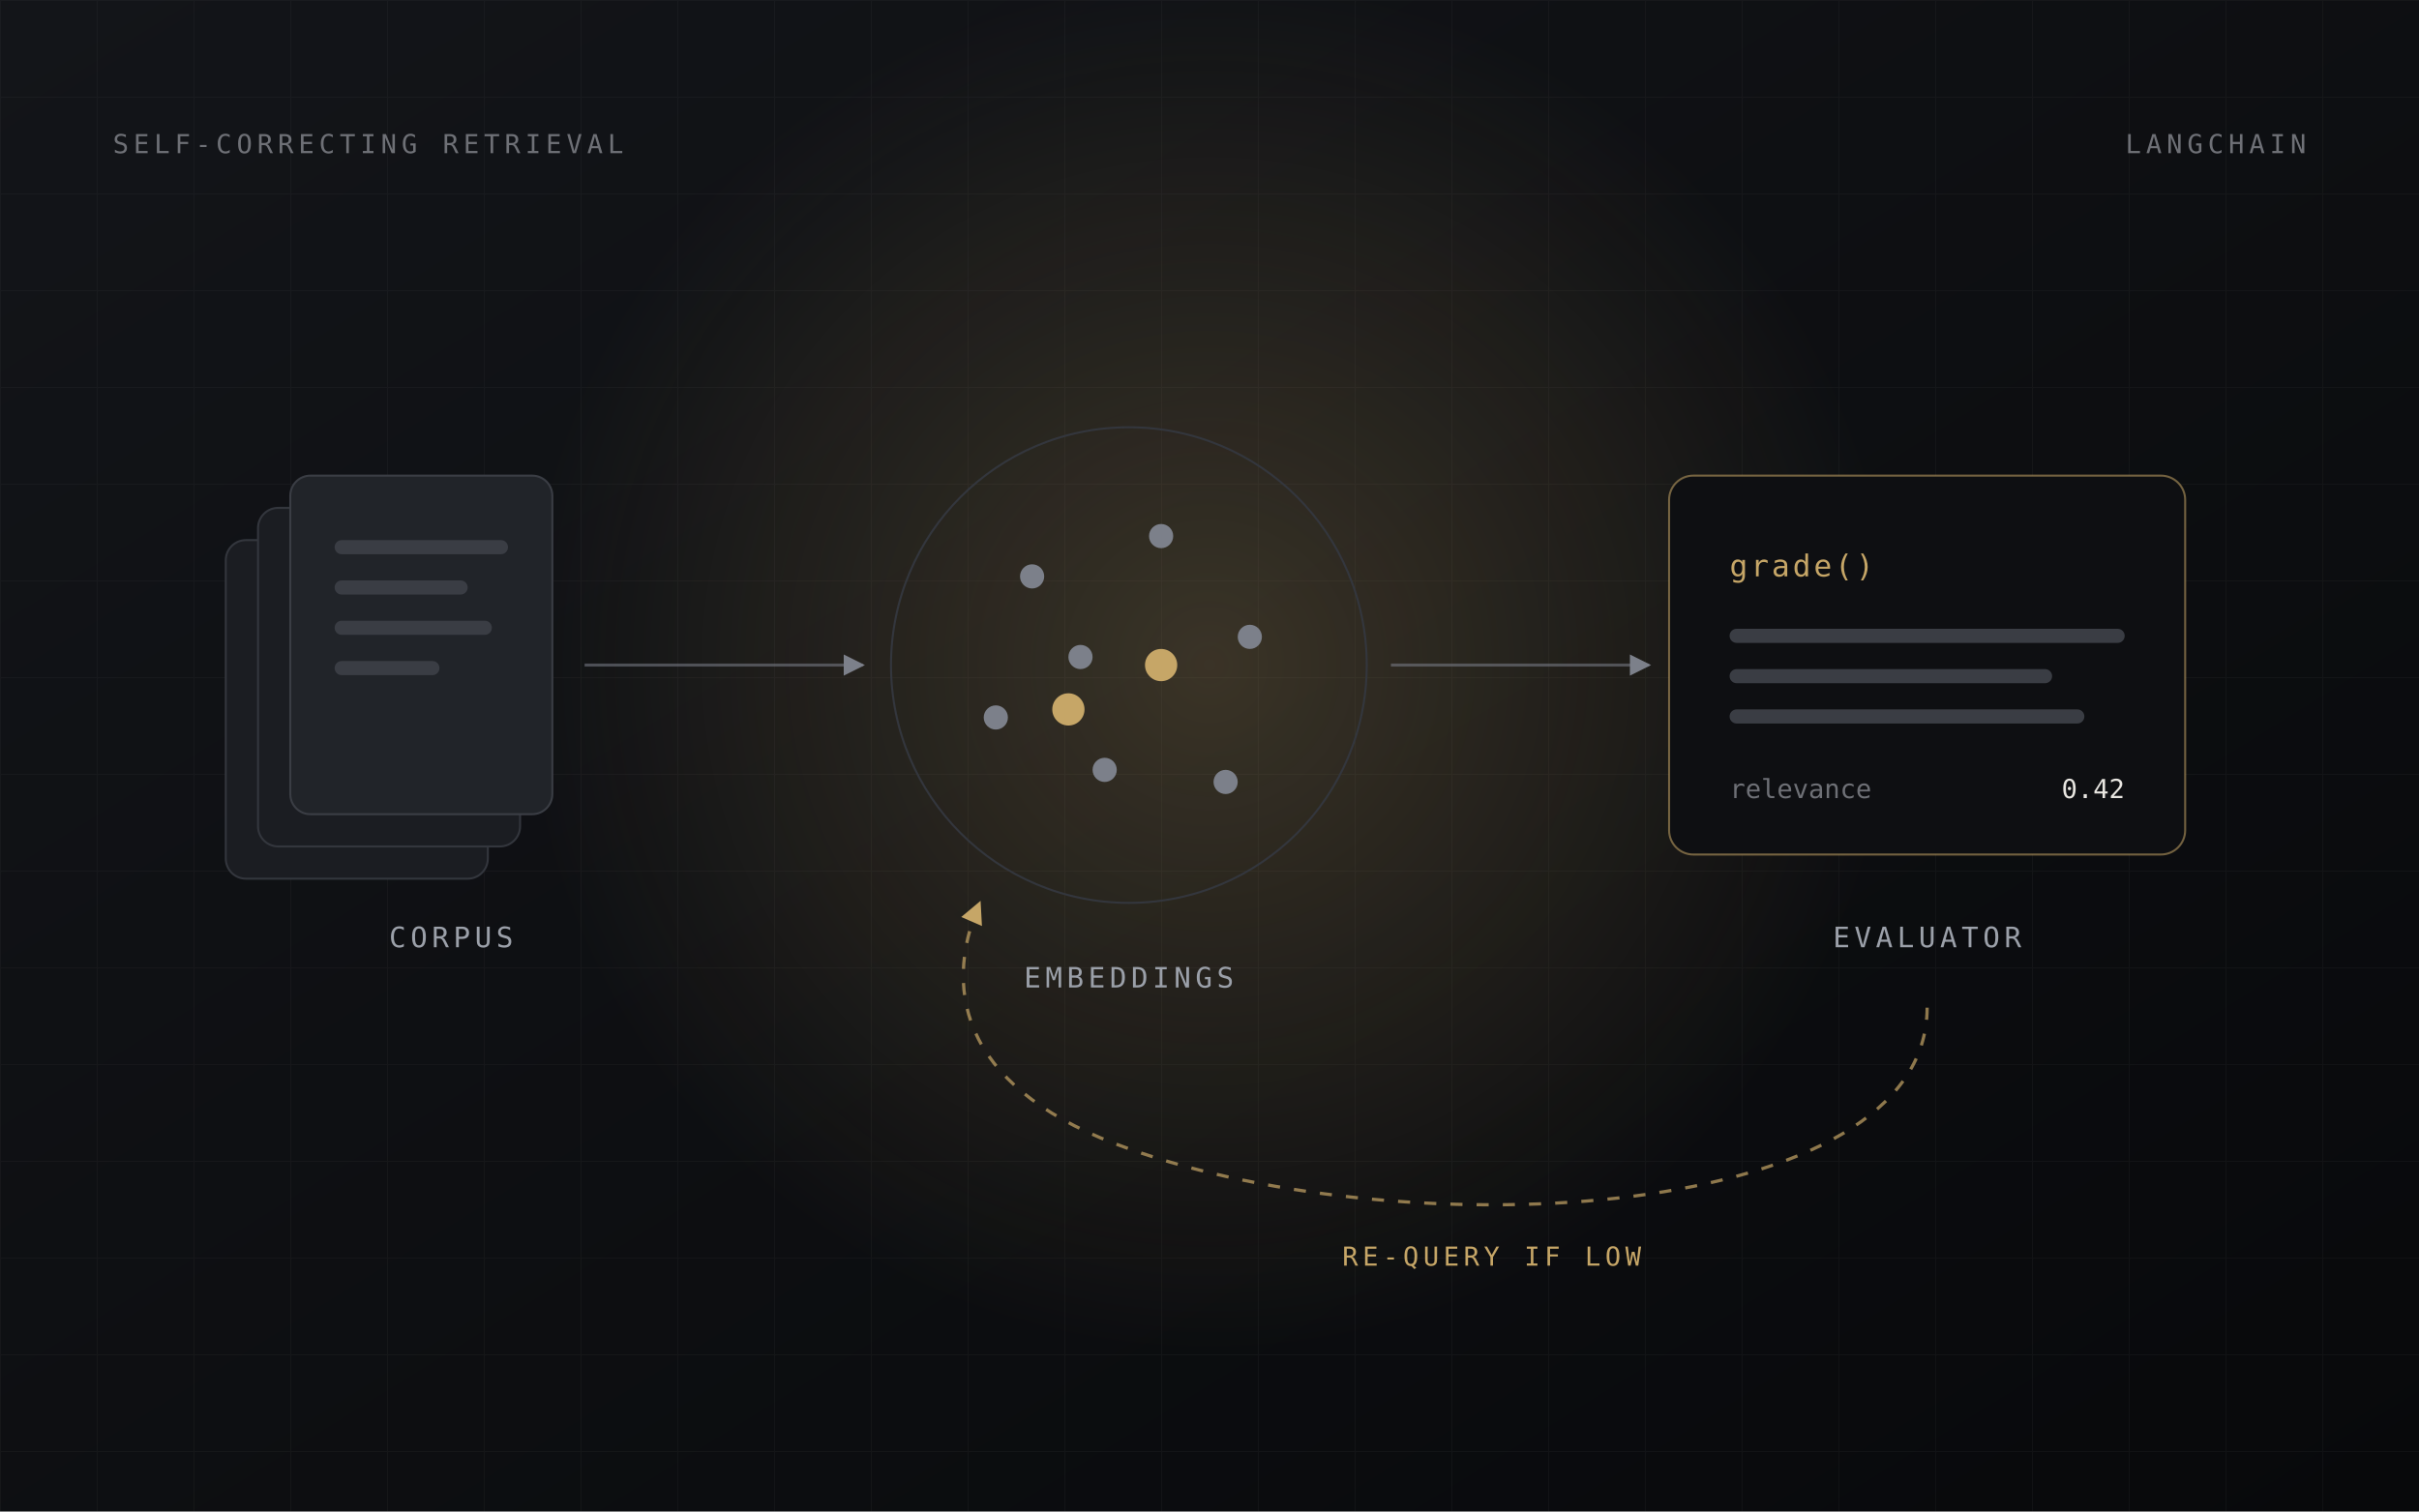
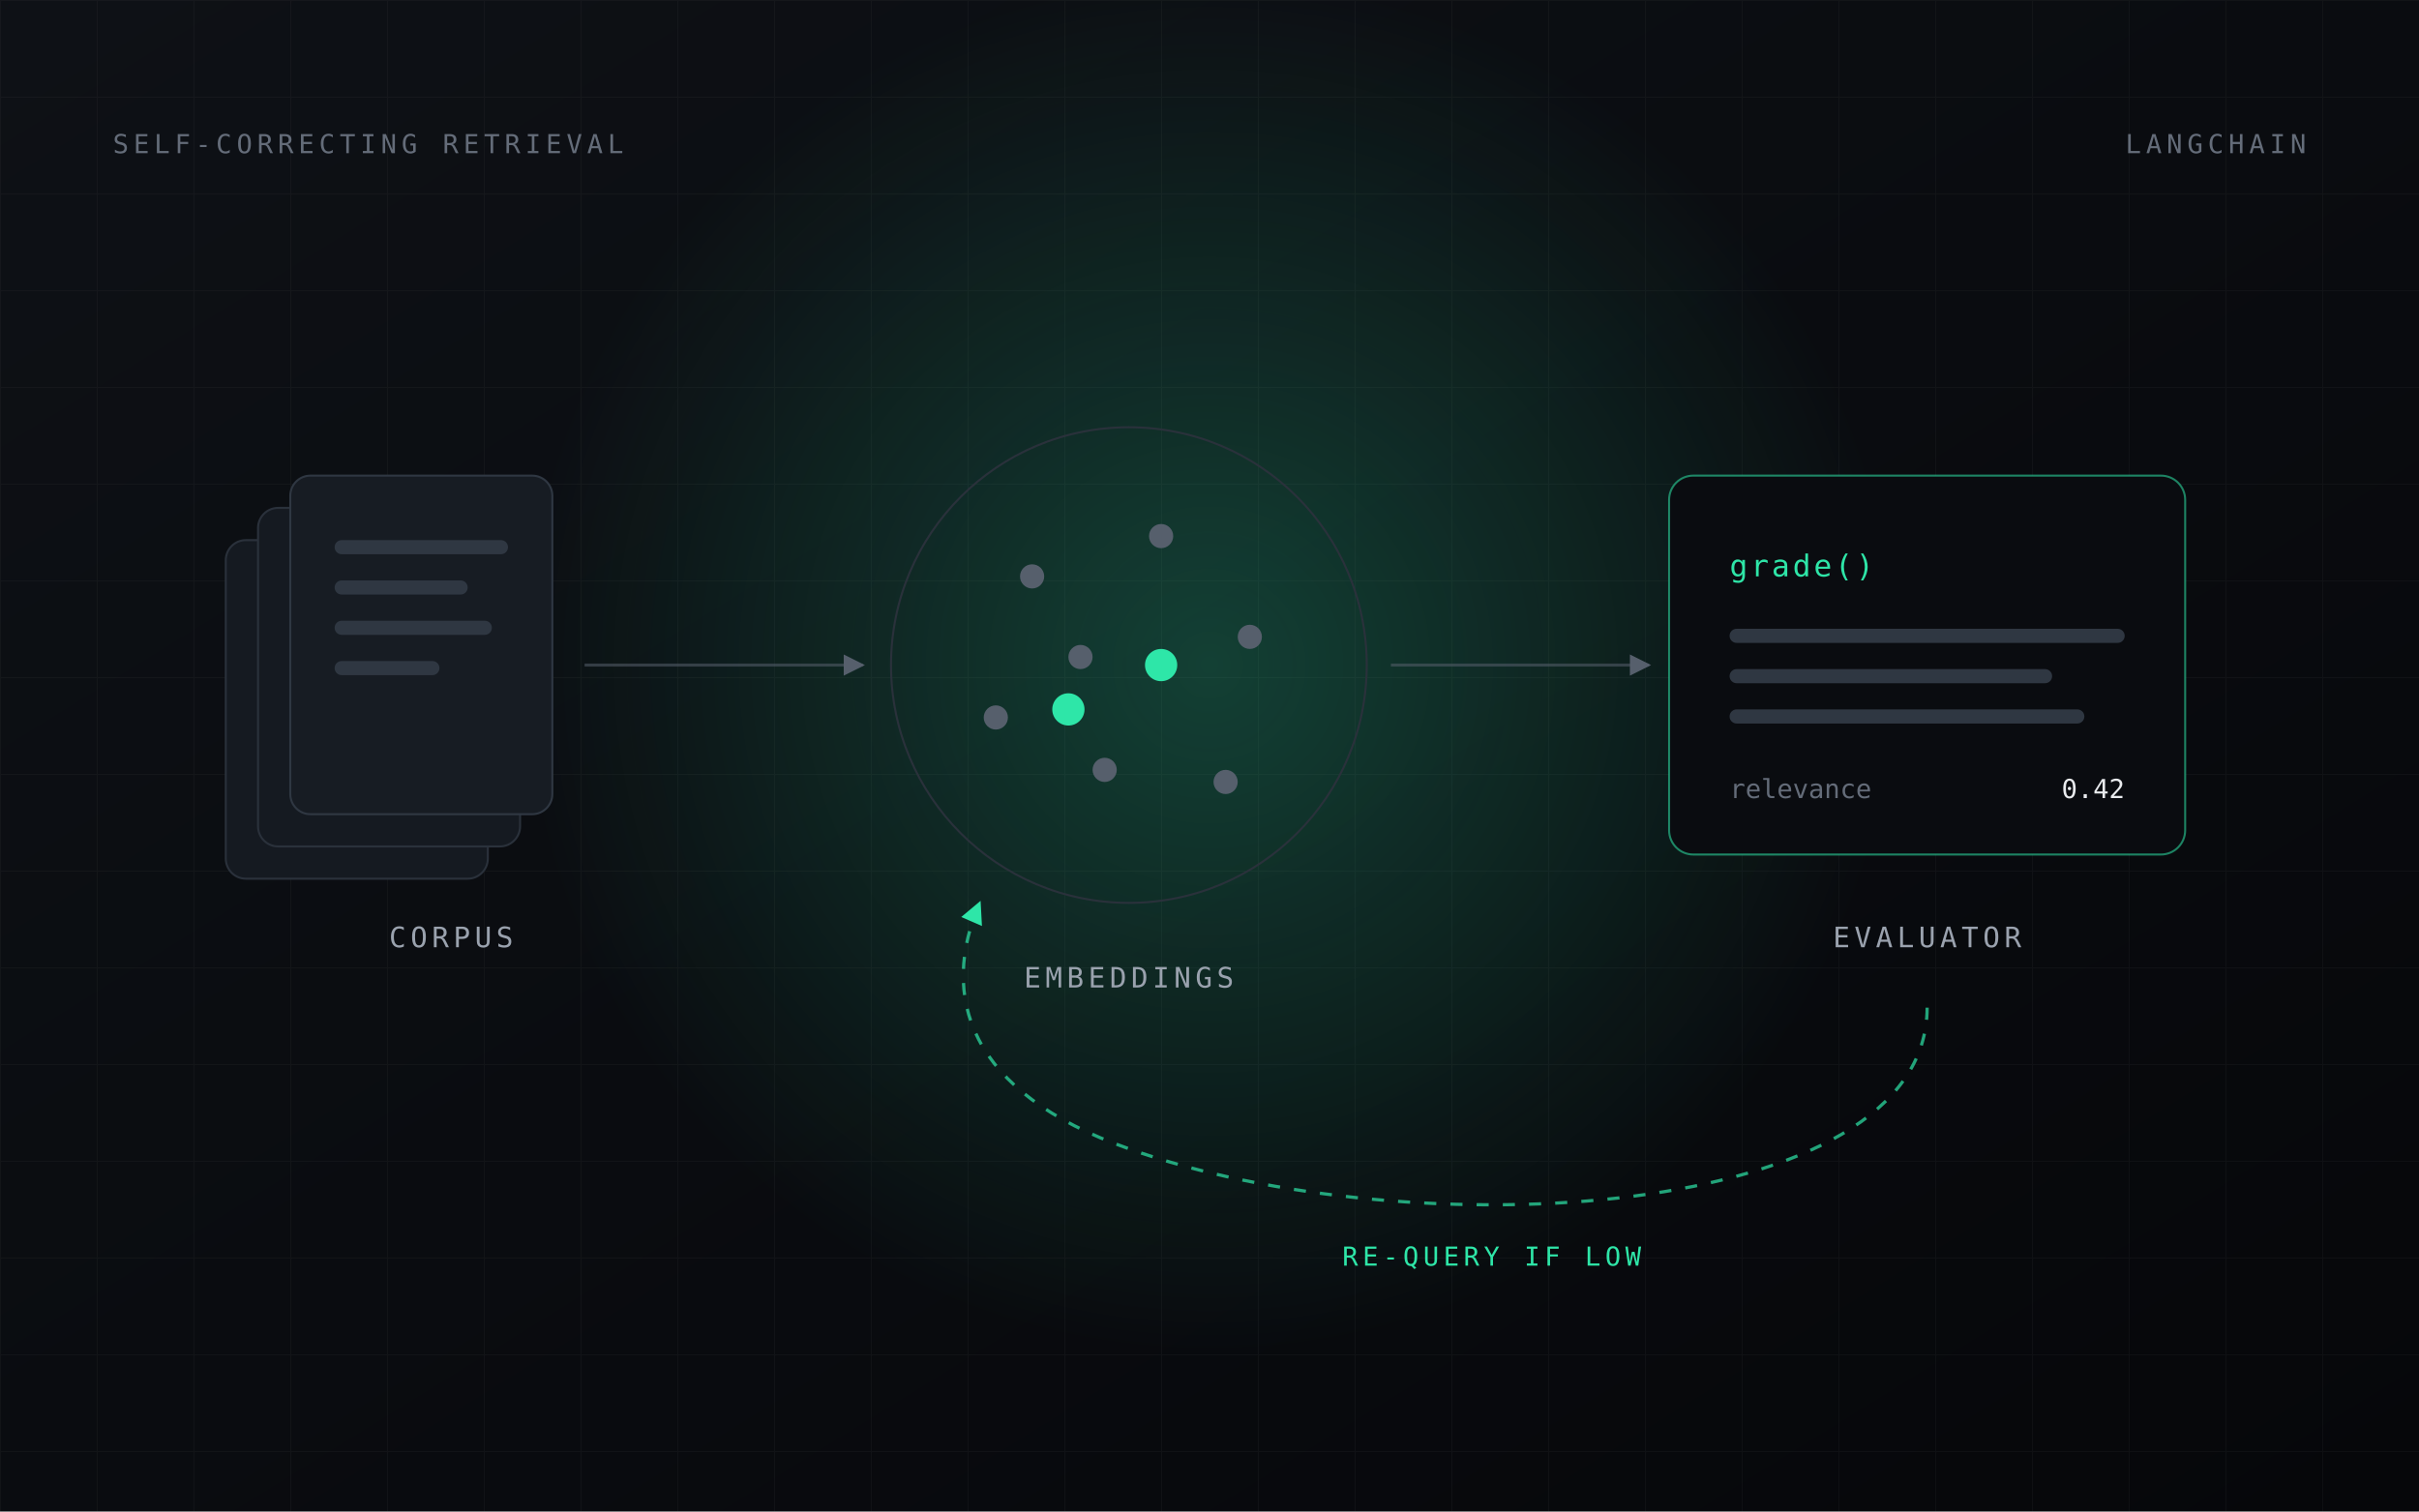
<svg xmlns="http://www.w3.org/2000/svg" viewBox="0 0 1200 750" role="img" aria-label="Retrieval pipeline with a grading loop that re-queries the vector store">
  <defs>
    <linearGradient id="cr-bg" x1="0" y1="0" x2="1" y2="1">
-       <stop offset="0" stop-color="#131519" />
-       <stop offset="1" stop-color="#08090B" />
+       <stop offset="0" stop-color="#0E1116" />
+       <stop offset="1" stop-color="#06070A" />
    </linearGradient>
    <pattern id="cr-grid" width="48" height="48" patternUnits="userSpaceOnUse">
      <path d="M48 0H0V48" fill="none" stroke="#FFFFFF" stroke-opacity=".035" stroke-width="1" />
    </pattern>
    <radialGradient id="cr-glow" cx=".5" cy=".5" r=".5">
-       <stop offset="0" stop-color="#C6A667" stop-opacity=".24" />
-       <stop offset="1" stop-color="#C6A667" stop-opacity="0" />
+       <stop offset="0" stop-color="#2EE6A8" stop-opacity=".24" />
+       <stop offset="1" stop-color="#2EE6A8" stop-opacity="0" />
    </radialGradient>
    <marker id="cr-ar" viewBox="0 0 10 10" refX="9" refY="5" markerWidth="7" markerHeight="7" orient="auto-start-reverse">
-       <path d="M0 0 10 5 0 10z" fill="#7C808A" />
+       <path d="M0 0 10 5 0 10z" fill="#565F6C" />
    </marker>
    <marker id="cr-arg" viewBox="0 0 10 10" refX="9" refY="5" markerWidth="7" markerHeight="7" orient="auto-start-reverse">
-       <path d="M0 0 10 5 0 10z" fill="#C6A667" />
+       <path d="M0 0 10 5 0 10z" fill="#2EE6A8" />
    </marker>
  </defs>
  <rect width="1200" height="750" fill="url(#cr-bg)" />
  <rect width="1200" height="750" fill="url(#cr-grid)" />
  <circle cx="600" cy="330" r="340" fill="url(#cr-glow)" />
  <g>
-     <rect x="112" y="268" width="130" height="168" rx="10" fill="#1B1D22" stroke="#33363D" />
-     <rect x="128" y="252" width="130" height="168" rx="10" fill="#1B1D22" stroke="#33363D" />
-     <rect x="144" y="236" width="130" height="168" rx="10" fill="#212429" stroke="#3A3D44" />
-     <g fill="#3A3D44">
+     <rect x="112" y="268" width="130" height="168" rx="10" fill="#151A21" stroke="#2A313B" />
+     <rect x="128" y="252" width="130" height="168" rx="10" fill="#151A21" stroke="#2A313B" />
+     <rect x="144" y="236" width="130" height="168" rx="10" fill="#171C23" stroke="#2F3742" />
+     <g fill="#2F3742">
      <rect x="166" y="268" width="86" height="7" rx="3.5" />
      <rect x="166" y="288" width="66" height="7" rx="3.5" />
      <rect x="166" y="308" width="78" height="7" rx="3.5" />
      <rect x="166" y="328" width="52" height="7" rx="3.5" />
    </g>
-     <text x="193" y="470" font-family="ui-monospace,'JetBrains Mono',monospace" font-size="14" letter-spacing="2.2" fill="#9BA0A9">CORPUS</text>
+     <text x="193" y="470" font-family="ui-monospace,'JetBrains Mono',monospace" font-size="14" letter-spacing="2.2" fill="#9AA2AE">CORPUS</text>
  </g>
-   <path d="M290 330 H 428" fill="none" stroke="#7C808A" stroke-opacity=".55" stroke-width="1.5" marker-end="url(#cr-ar)" />
+   <path d="M290 330 H 428" fill="none" stroke="#565F6C" stroke-opacity=".55" stroke-width="1.5" marker-end="url(#cr-ar)" />
  <g>
-     <circle cx="560" cy="330" r="118" fill="none" stroke="#33363D" />
-     <g fill="#7C808A">
+     <circle cx="560" cy="330" r="118" fill="none" stroke="#2A313B" />
+     <g fill="#565F6C">
      <circle cx="512" cy="286" r="6" />
      <circle cx="576" cy="266" r="6" />
      <circle cx="620" cy="316" r="6" />
      <circle cx="494" cy="356" r="6" />
      <circle cx="548" cy="382" r="6" />
      <circle cx="608" cy="388" r="6" />
      <circle cx="536" cy="326" r="6" />
    </g>
-     <g fill="#C6A667">
+     <g fill="#2EE6A8">
      <circle cx="576" cy="330" r="8" />
      <circle cx="530" cy="352" r="8" />
    </g>
-     <text x="560" y="490" text-anchor="middle" font-family="ui-monospace,'JetBrains Mono',monospace" font-size="14" letter-spacing="2.2" fill="#9BA0A9">EMBEDDINGS</text>
+     <text x="560" y="490" text-anchor="middle" font-family="ui-monospace,'JetBrains Mono',monospace" font-size="14" letter-spacing="2.2" fill="#9AA2AE">EMBEDDINGS</text>
  </g>
-   <path d="M690 330 H 818" fill="none" stroke="#7C808A" stroke-opacity=".55" stroke-width="1.5" marker-end="url(#cr-ar)" />
+   <path d="M690 330 H 818" fill="none" stroke="#565F6C" stroke-opacity=".55" stroke-width="1.5" marker-end="url(#cr-ar)" />
  <g>
-     <rect x="828" y="236" width="256" height="188" rx="12" fill="#0E0F12" stroke="#C6A667" stroke-opacity=".55" />
-     <text x="858" y="286" font-family="ui-monospace,'JetBrains Mono',monospace" font-size="15" letter-spacing="1.4" fill="#C6A667">grade()</text>
-     <g fill="#3A3D44">
+     <rect x="828" y="236" width="256" height="188" rx="12" fill="#0A0C10" stroke="#2EE6A8" stroke-opacity=".55" />
+     <text x="858" y="286" font-family="ui-monospace,'JetBrains Mono',monospace" font-size="15" letter-spacing="1.4" fill="#2EE6A8">grade()</text>
+     <g fill="#2F3742">
      <rect x="858" y="312" width="196" height="7" rx="3.5" />
      <rect x="858" y="332" width="160" height="7" rx="3.5" />
      <rect x="858" y="352" width="176" height="7" rx="3.5" />
    </g>
    <g font-family="ui-monospace,'JetBrains Mono',monospace" font-size="13">
-       <text x="858" y="396" fill="#6E7076">relevance</text>
-       <text x="1054" y="396" text-anchor="end" fill="#E8E6E1">0.42</text>
+       <text x="858" y="396" fill="#646C79">relevance</text>
+       <text x="1054" y="396" text-anchor="end" fill="#E9EBEE">0.42</text>
    </g>
-     <text x="956" y="470" text-anchor="middle" font-family="ui-monospace,'JetBrains Mono',monospace" font-size="14" letter-spacing="2.2" fill="#9BA0A9">EVALUATOR</text>
+     <text x="956" y="470" text-anchor="middle" font-family="ui-monospace,'JetBrains Mono',monospace" font-size="14" letter-spacing="2.2" fill="#9AA2AE">EVALUATOR</text>
  </g>
-   <path d="M956 500 C 956 606, 700 620, 560 570 C 480 542, 466 494, 486 448" fill="none" stroke="#C6A667" stroke-opacity=".7" stroke-width="1.6" stroke-dasharray="6 7" marker-end="url(#cr-arg)" />
-   <text x="740" y="628" text-anchor="middle" font-family="ui-monospace,'JetBrains Mono',monospace" font-size="13" letter-spacing="2.2" fill="#C6A667">RE-QUERY IF LOW</text>
-   <g font-family="ui-monospace,'JetBrains Mono',monospace" font-size="13" letter-spacing="2.4" fill="#6E7076">
+   <path d="M956 500 C 956 606, 700 620, 560 570 C 480 542, 466 494, 486 448" fill="none" stroke="#2EE6A8" stroke-opacity=".7" stroke-width="1.6" stroke-dasharray="6 7" marker-end="url(#cr-arg)" />
+   <text x="740" y="628" text-anchor="middle" font-family="ui-monospace,'JetBrains Mono',monospace" font-size="13" letter-spacing="2.2" fill="#2EE6A8">RE-QUERY IF LOW</text>
+   <g font-family="ui-monospace,'JetBrains Mono',monospace" font-size="13" letter-spacing="2.4" fill="#646C79">
    <text x="56" y="76">SELF-CORRECTING RETRIEVAL</text>
    <text x="1144" y="76" text-anchor="end">LANGCHAIN</text>
  </g>
</svg>
